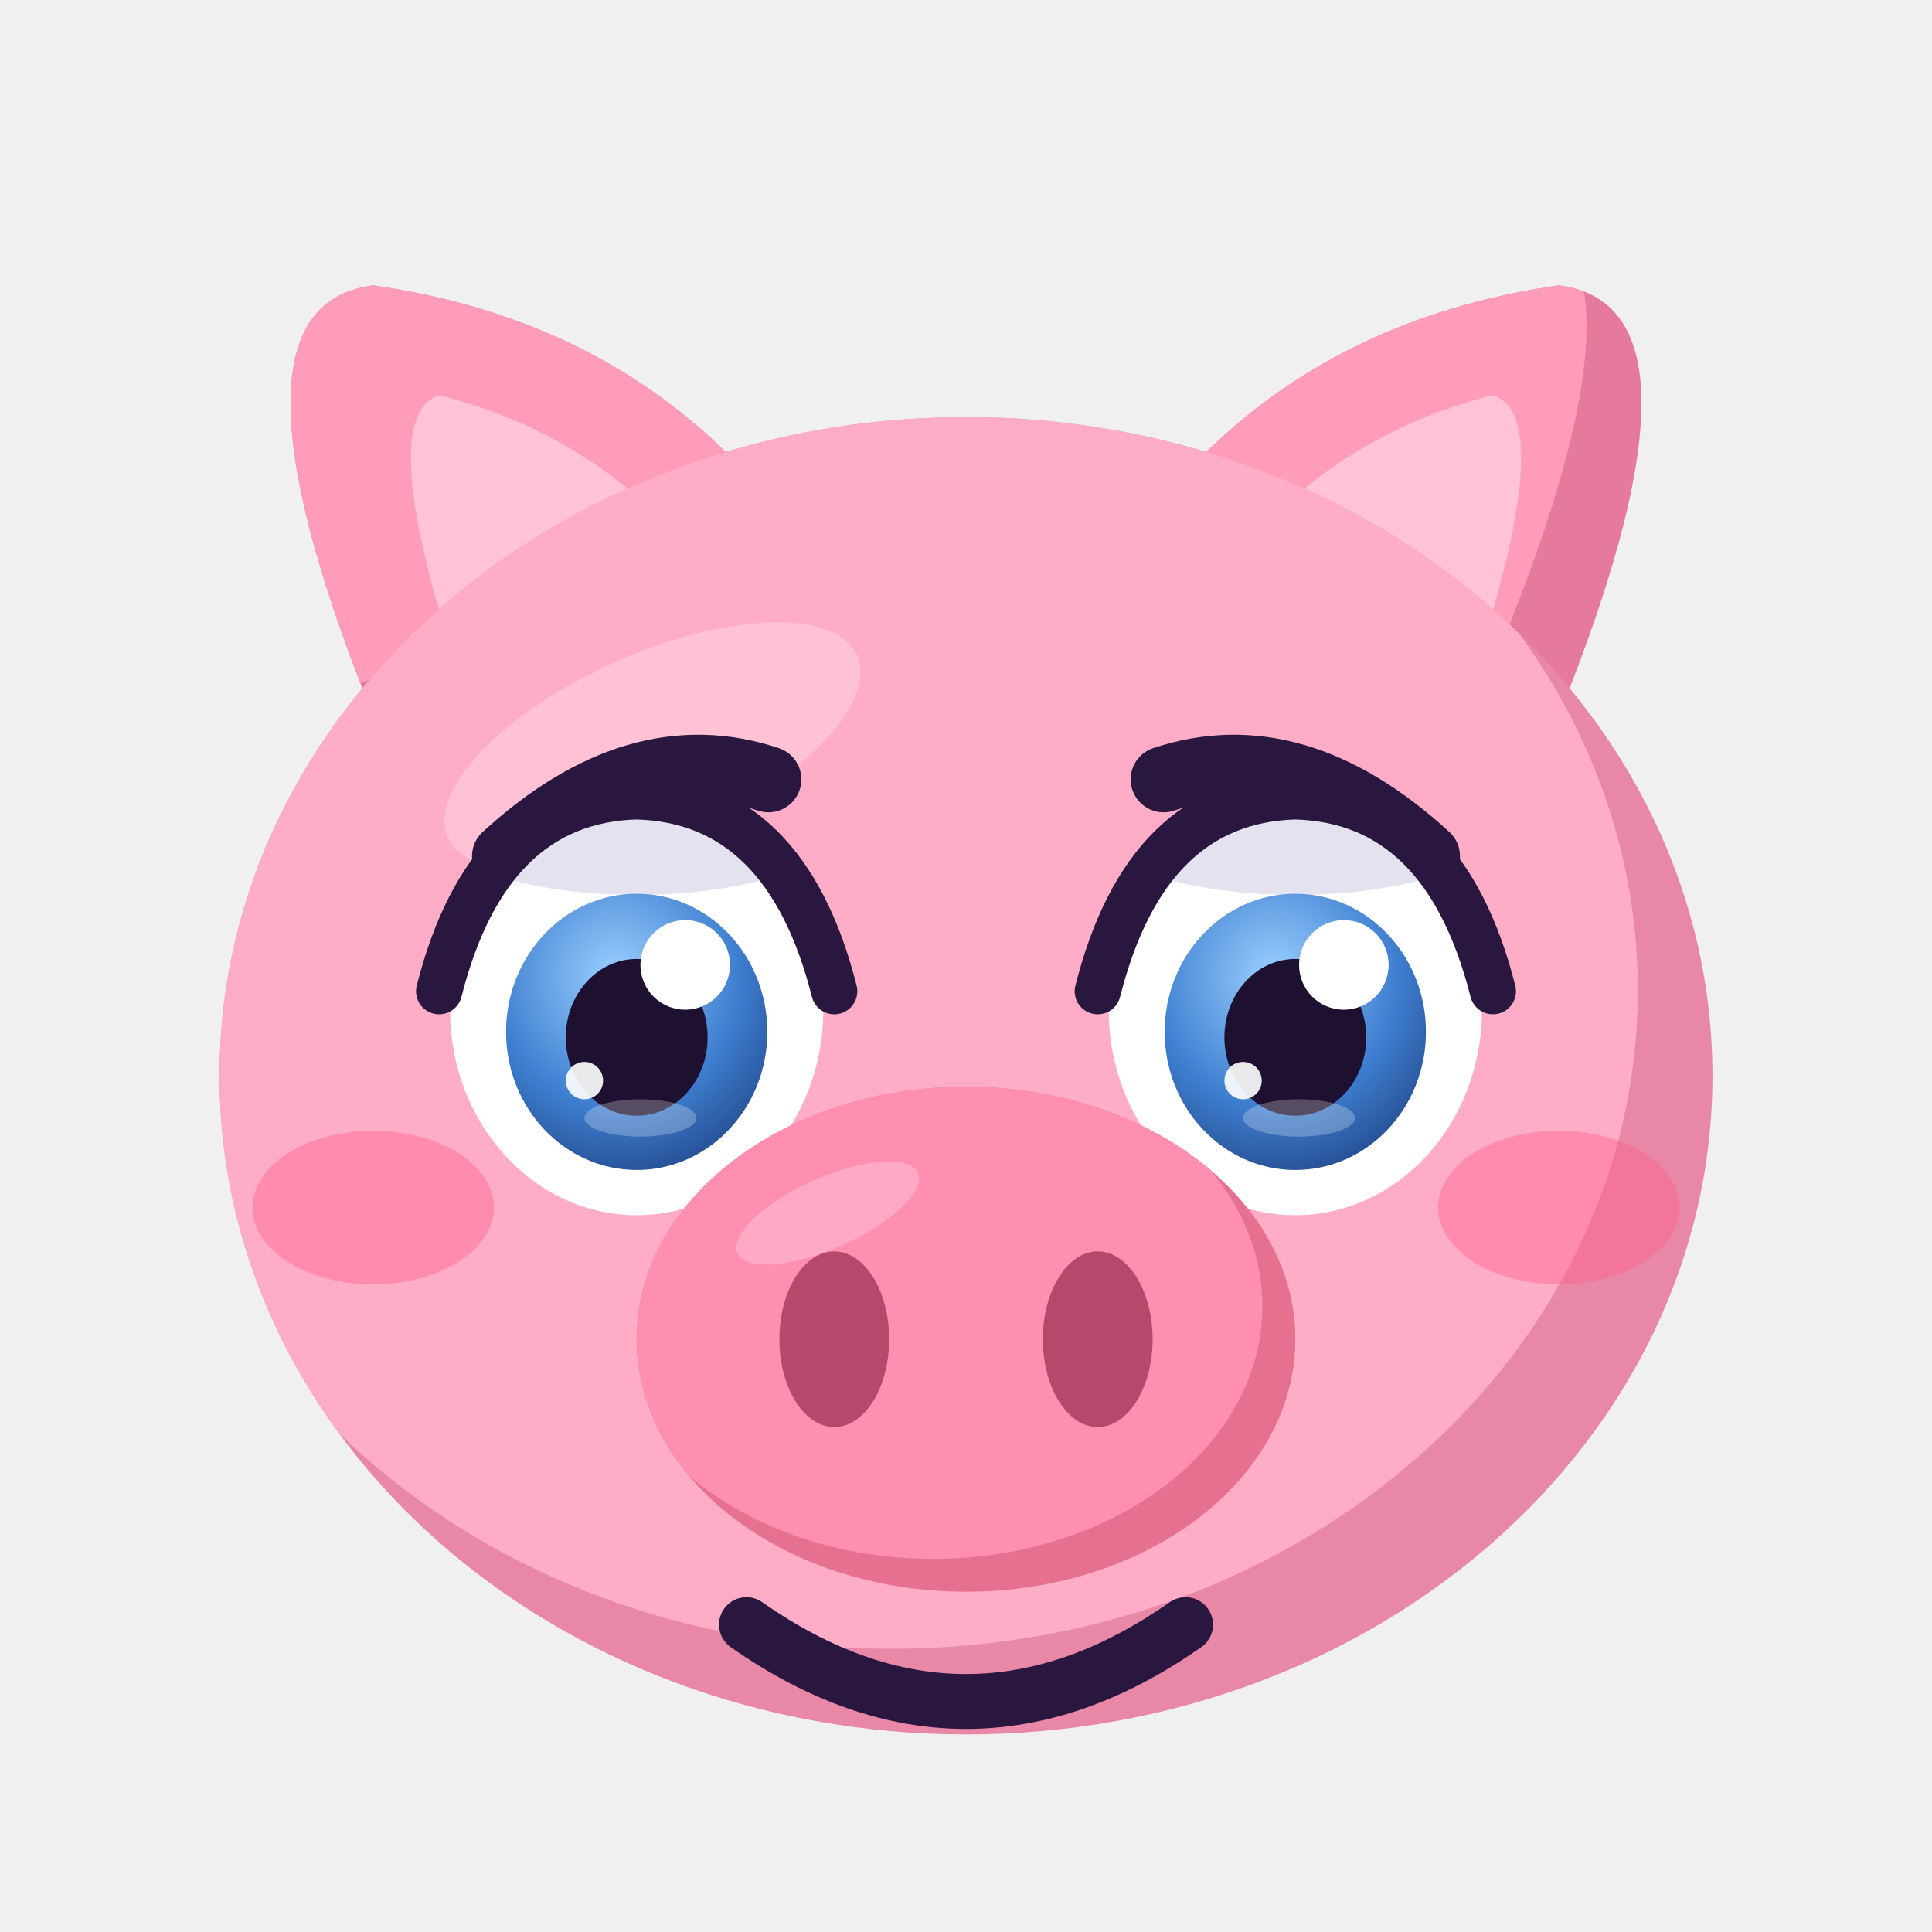
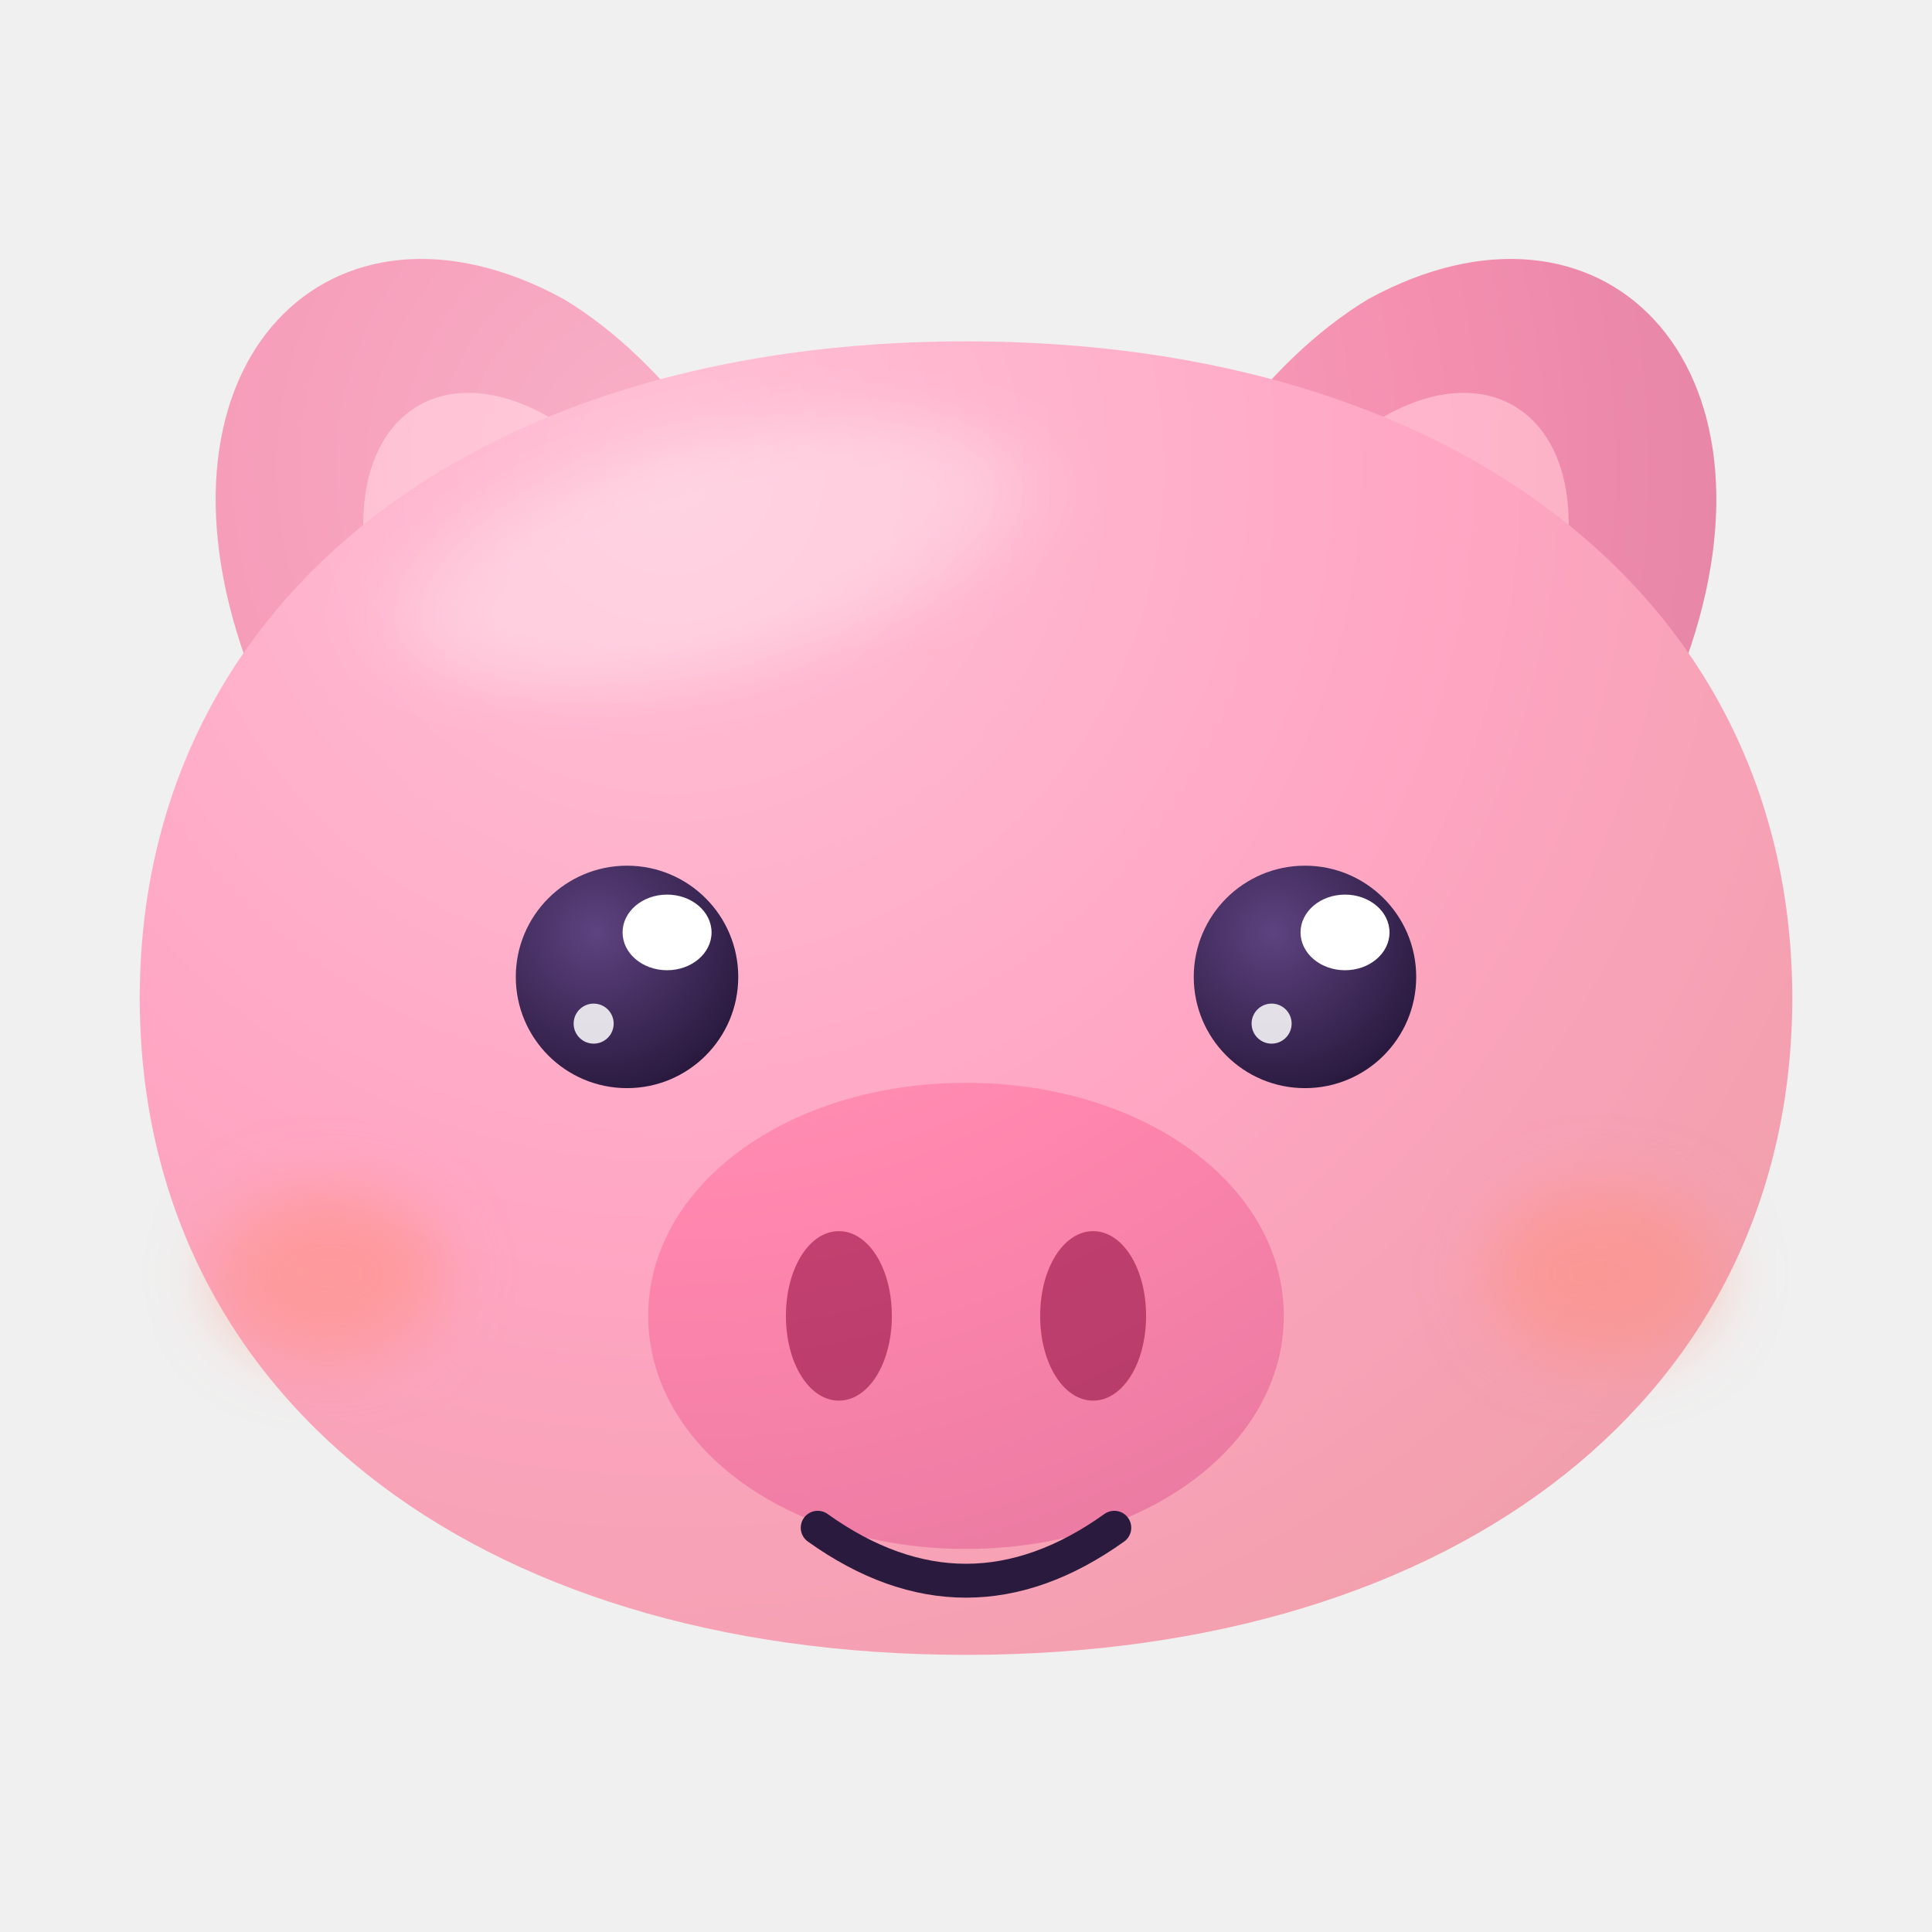
<svg xmlns="http://www.w3.org/2000/svg" viewBox="12 8 176 176">
-   <g transform="translate(100 106) scale(1) translate(-100 -106)">
-     <clipPath id="k97">
-       <path d="M152 78 Q170 36 154 34 Q126 38 112 62Z" />
-     </clipPath>
-     <path d="M152 78 Q170 36 154 34 Q126 38 112 62Z" fill="#E57A9C" />
-     <g clip-path="url(#k97)">
-       <path d="M152 78 Q170 36 154 34 Q126 38 112 62Z" fill="#FF9CBA" transform="translate(-5 -7)" />
-     </g>
-     <path d="M146 70 Q154 46 148 44 Q132 48 122 62Z" fill="#FFC2D6" />
-     <clipPath id="k98">
-       <path d="M48 78 Q30 36 46 34 Q74 38 88 62Z" />
-     </clipPath>
-     <path d="M48 78 Q30 36 46 34 Q74 38 88 62Z" fill="#E57A9C" />
-     <g clip-path="url(#k98)">
-       <path d="M48 78 Q30 36 46 34 Q74 38 88 62Z" fill="#FF9CBA" transform="translate(-5 -7)" />
-     </g>
-     <path d="M54 70 Q46 46 52 44 Q68 48 78 62Z" fill="#FFC2D6" />
-     <clipPath id="k99">
-       <ellipse cx="100" cy="106" rx="68" ry="60" />
-     </clipPath>
-     <ellipse cx="100" cy="106" rx="68" ry="60" fill="#E887A6" />
-     <g clip-path="url(#k99)">
-       <g>
-         <ellipse cx="93.2" cy="98.2" rx="68" ry="60" fill="#FFADC6" />
-         <ellipse cx="71.44" cy="76" rx="20.4" ry="8.4" fill="#FFD2E0" opacity=".55" transform="rotate(-24 71.44 76)" />
-       </g>
-     </g>
-     <path d="M58 86 Q70 75 82 79" stroke="#2A1740" stroke-width="6" fill="none" stroke-linecap="round" />
-     <path d="M142 86 Q130 75 118 79" stroke="#2A1740" stroke-width="6" fill="none" stroke-linecap="round" />
-     <radialGradient id="k100" cx=".42" cy=".3" r=".85">
-       <stop offset="0" stop-color="#9BD0FF" />
-       <stop offset=".55" stop-color="#3F7FD0" />
-       <stop offset="1" stop-color="#1B3A78" />
+   <defs>
+     <radialGradient id="g0" gradientUnits="userSpaceOnUse" cx="72" cy="58" r="160">
+       <stop offset="0" stop-color="#f8b1c8" />
+       <stop offset=".45" stop-color="#F58FB0" />
+       <stop offset="1" stop-color="#c87394" />
    </radialGradient>
-     <clipPath id="k101">
-       <ellipse cx="70" cy="100" rx="17" ry="18.7" />
-     </clipPath>
-     <ellipse cx="70" cy="100" rx="17" ry="18.7" fill="#fff" />
-     <g clip-path="url(#k101)">
-       <ellipse cx="70" cy="81.674" rx="20.4" ry="7.854" fill="#C5BEDC" opacity=".45" />
-       <ellipse cx="70" cy="102" rx="11.9" ry="12.58" fill="url(#k100)" />
-       <ellipse cx="70" cy="102.5" rx="6.46" ry="7.14" fill="#1E1030" />
-       <ellipse cx="74.42" cy="95.9" rx="4.08" ry="4.08" fill="#fff" />
-       <ellipse cx="65.24" cy="106.44" rx="1.7" ry="1.7" fill="#fff" opacity=".9" />
-       <ellipse cx="70.34" cy="109.84" rx="5.1" ry="1.7" fill="#fff" opacity=".25" />
-     </g>
-     <path d="M52 98.3 Q56.4 80.926 70 80.552 Q83.6 80.926 88 98.3" stroke="#2A1740" stroke-width="4.2" fill="none" stroke-linecap="round" />
-     <radialGradient id="k102" cx=".42" cy=".3" r=".85">
-       <stop offset="0" stop-color="#9BD0FF" />
-       <stop offset=".55" stop-color="#3F7FD0" />
-       <stop offset="1" stop-color="#1B3A78" />
+     <radialGradient id="g1" gradientUnits="userSpaceOnUse" cx="72" cy="58" r="160">
+       <stop offset="0" stop-color="#ffcbdb" />
+       <stop offset=".45" stop-color="#FFB5CC" />
+       <stop offset="1" stop-color="#eaa5a4" />
    </radialGradient>
-     <clipPath id="k103">
-       <ellipse cx="130" cy="100" rx="17" ry="18.7" />
-     </clipPath>
-     <ellipse cx="130" cy="100" rx="17" ry="18.7" fill="#fff" />
-     <g clip-path="url(#k103)">
-       <ellipse cx="130" cy="81.674" rx="20.4" ry="7.854" fill="#C5BEDC" opacity=".45" />
-       <ellipse cx="130" cy="102" rx="11.9" ry="12.58" fill="url(#k102)" />
-       <ellipse cx="130" cy="102.5" rx="6.46" ry="7.14" fill="#1E1030" />
-       <ellipse cx="134.42" cy="95.9" rx="4.08" ry="4.08" fill="#fff" />
-       <ellipse cx="125.24" cy="106.44" rx="1.7" ry="1.7" fill="#fff" opacity=".9" />
-       <ellipse cx="130.34" cy="109.84" rx="5.1" ry="1.7" fill="#fff" opacity=".25" />
-     </g>
-     <path d="M112 98.3 Q116.4 80.926 130 80.552 Q143.6 80.926 148 98.3" stroke="#2A1740" stroke-width="4.2" fill="none" stroke-linecap="round" />
-     <clipPath id="k104">
-       <ellipse cx="100" cy="130" rx="30" ry="23" />
-     </clipPath>
-     <ellipse cx="100" cy="130" rx="30" ry="23" fill="#E6708F" />
-     <g clip-path="url(#k104)">
-       <g>
-         <ellipse cx="97" cy="127.01" rx="30" ry="23" fill="#FF8FB1" />
-         <ellipse cx="87.4" cy="118.5" rx="9" ry="3.22" fill="#FFC0D4" opacity=".55" transform="rotate(-24 87.4 118.5)" />
-       </g>
-     </g>
-     <ellipse cx="88" cy="130" rx="5" ry="8" fill="#B8486B" />
-     <ellipse cx="112" cy="130" rx="5" ry="8" fill="#B8486B" />
-     <path d="M80 156 Q100 170 120 156" stroke="#2A1740" stroke-width="5" fill="none" stroke-linecap="round" />
-     <ellipse cx="46" cy="118" rx="11" ry="7" fill="#FF5F8F" opacity=".42" />
-     <ellipse cx="154" cy="118" rx="11" ry="7" fill="#FF5F8F" opacity=".42" />
+     <radialGradient id="g2" gradientUnits="userSpaceOnUse" cx="72" cy="58" r="160">
+       <stop offset="0" stop-color="#ffc1d6" />
+       <stop offset=".45" stop-color="#FFA6C4" />
+       <stop offset="1" stop-color="#ea9b9f" />
+     </radialGradient>
+     <radialGradient id="g3" gradientUnits="userSpaceOnUse" cx="72" cy="58" r="160">
+       <stop offset="0" stop-color="#ffaac6" />
+       <stop offset=".45" stop-color="#FF86AE" />
+       <stop offset="1" stop-color="#d06c92" />
+     </radialGradient>
+     <radialGradient id="g4" gradientUnits="userSpaceOnUse" cx="72" cy="58" r="160">
+       <stop offset="0" stop-color="#d4799a" />
+       <stop offset=".45" stop-color="#C2406F" />
+       <stop offset="1" stop-color="#a13561" />
+     </radialGradient>
+     <filter id="bl" x="-30%" y="-60%" width="160%" height="220%">
+       <feGaussianBlur stdDeviation="3.4" />
+     </filter>
+     <filter id="bb" x="-40%" y="-60%" width="180%" height="220%">
+       <feGaussianBlur stdDeviation="3" />
+     </filter>
+     <radialGradient id="e5" cx=".36" cy=".3" r=".9">
+       <stop offset="0" stop-color="#5E4380" />
+       <stop offset="1" stop-color="#1E1030" />
+     </radialGradient>
+     <radialGradient id="e6" cx=".36" cy=".3" r=".9">
+       <stop offset="0" stop-color="#5E4380" />
+       <stop offset="1" stop-color="#1E1030" />
+     </radialGradient>
+   </defs>
+   <g transform="translate(100 96) scale(0.965) translate(-100 -104.97)">
+     <path d="M32 76 C22 48 40 30 62 42 C72 48 80 60 84 70 Z" fill="url(#g0)" />
+     <path d="M168 76C178 48 160 30 138 42C128 48 120 60 116 70Z" fill="url(#g0)" />
+     <path d="M44 70 C40 54 50 46 62 54 L72 66Z" fill="url(#g1)" />
+     <path d="M156 70C160 54 150 46 138 54L128 66Z" fill="url(#g1)" />
+     <path d="M22 108 C22 70.8 53.2 46 100 46 C146.8 46 178 70.8 178 108 C178 145.2 146.8 170 100 170 C53.2 170 22 145.2 22 108Z" fill="url(#g2)" />
+     <path d="M70 138 C70 125.68 83.2 116 100 116 C116.8 116 130 125.68 130 138 C130 150.32 116.8 160 100 160 C83.2 160 70 150.32 70 138Z" fill="url(#g3)" />
+     <path d="M83 138 C83 133.52 85.2 130 88 130 C90.8 130 93 133.52 93 138 C93 142.48 90.8 146 88 146 C85.2 146 83 142.48 83 138Z" fill="url(#g4)" />
+     <path d="M107 138 C107 133.52 109.2 130 112 130 C114.8 130 117 133.52 117 138 C117 142.48 114.8 146 112 146 C109.2 146 107 142.48 107 138Z" fill="url(#g4)" />
+     <ellipse cx="76" cy="66" rx="30" ry="11" fill="#fff" opacity=".3" filter="url(#bl)" transform="rotate(-14 76 66)" />
+     <ellipse cx="40" cy="134" rx="10.8" ry="8.1" fill="#FF8F7A" opacity=".5" filter="url(#bb)" />
+     <ellipse cx="160" cy="134" rx="10.8" ry="8.1" fill="#FF8F7A" opacity=".5" filter="url(#bb)" />
+     <circle cx="68" cy="106" r="10.5" fill="url(#e5)" />
+     <ellipse cx="71.78" cy="101.8" rx="4.2" ry="3.57" fill="#fff" />
+     <circle cx="64.85" cy="110.41" r="1.89" fill="#fff" opacity=".85" />
+     <circle cx="132" cy="106" r="10.5" fill="url(#e6)" />
+     <ellipse cx="135.78" cy="101.8" rx="4.2" ry="3.57" fill="#fff" />
+     <circle cx="128.85" cy="110.41" r="1.89" fill="#fff" opacity=".85" />
+     <path d="M86 158 Q100 168 114 158" fill="none" stroke="#2A1A3D" stroke-width="3.2" stroke-linecap="round" stroke-linejoin="round" />
  </g>
</svg>
